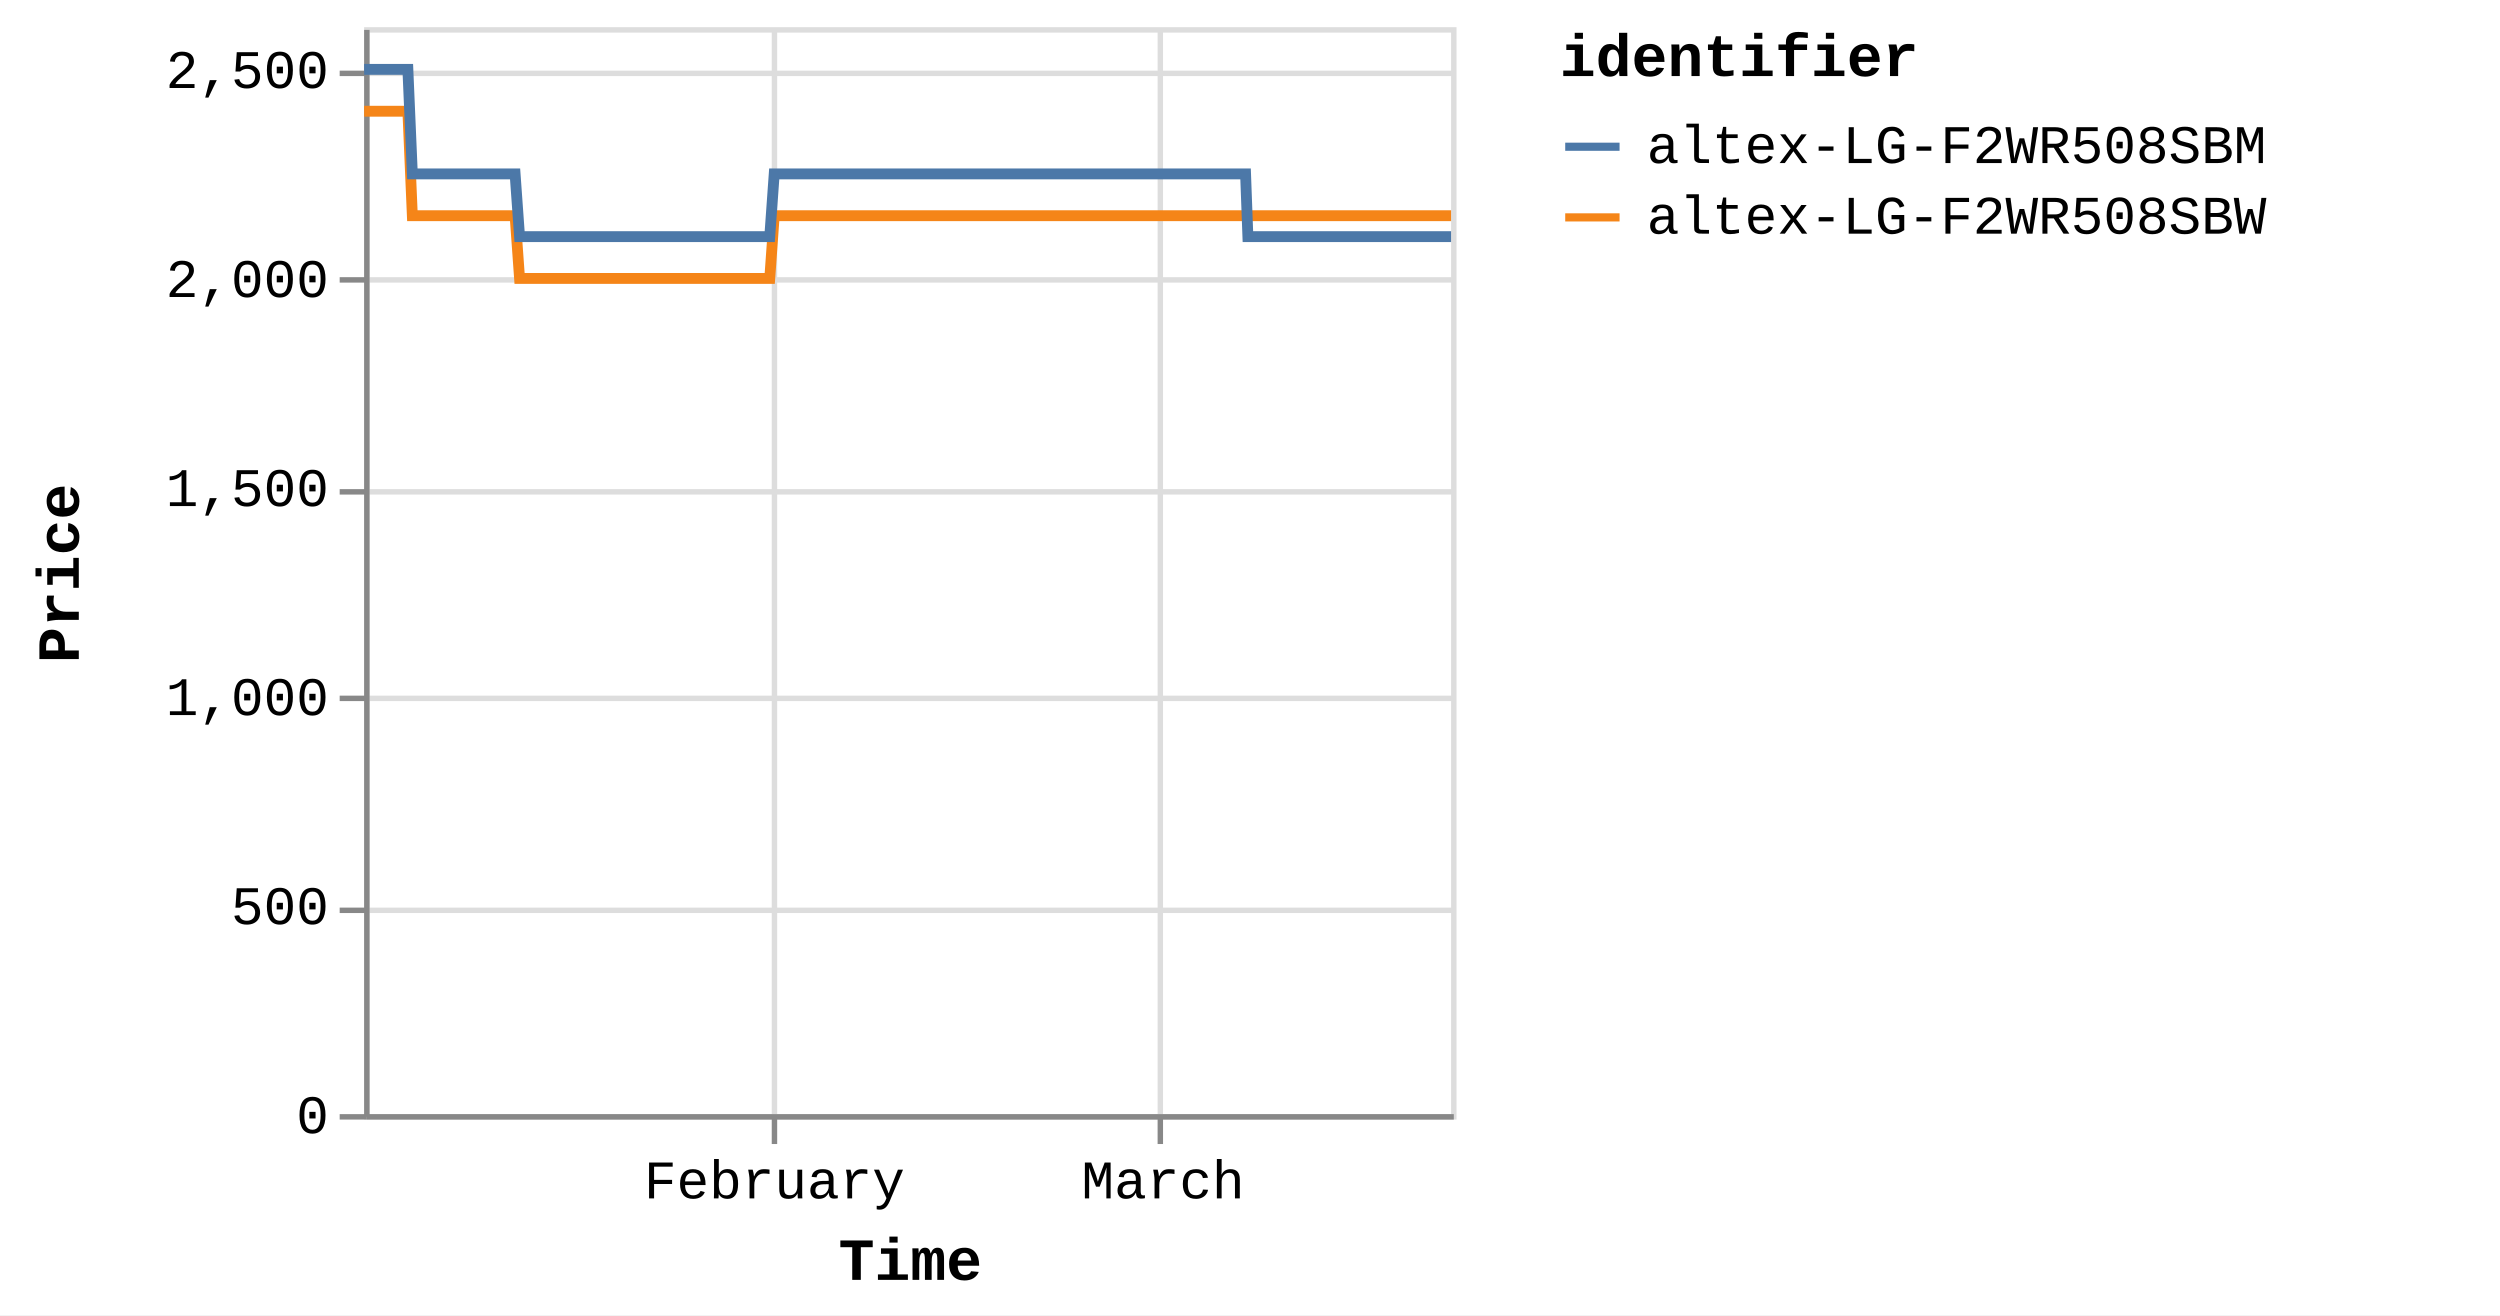
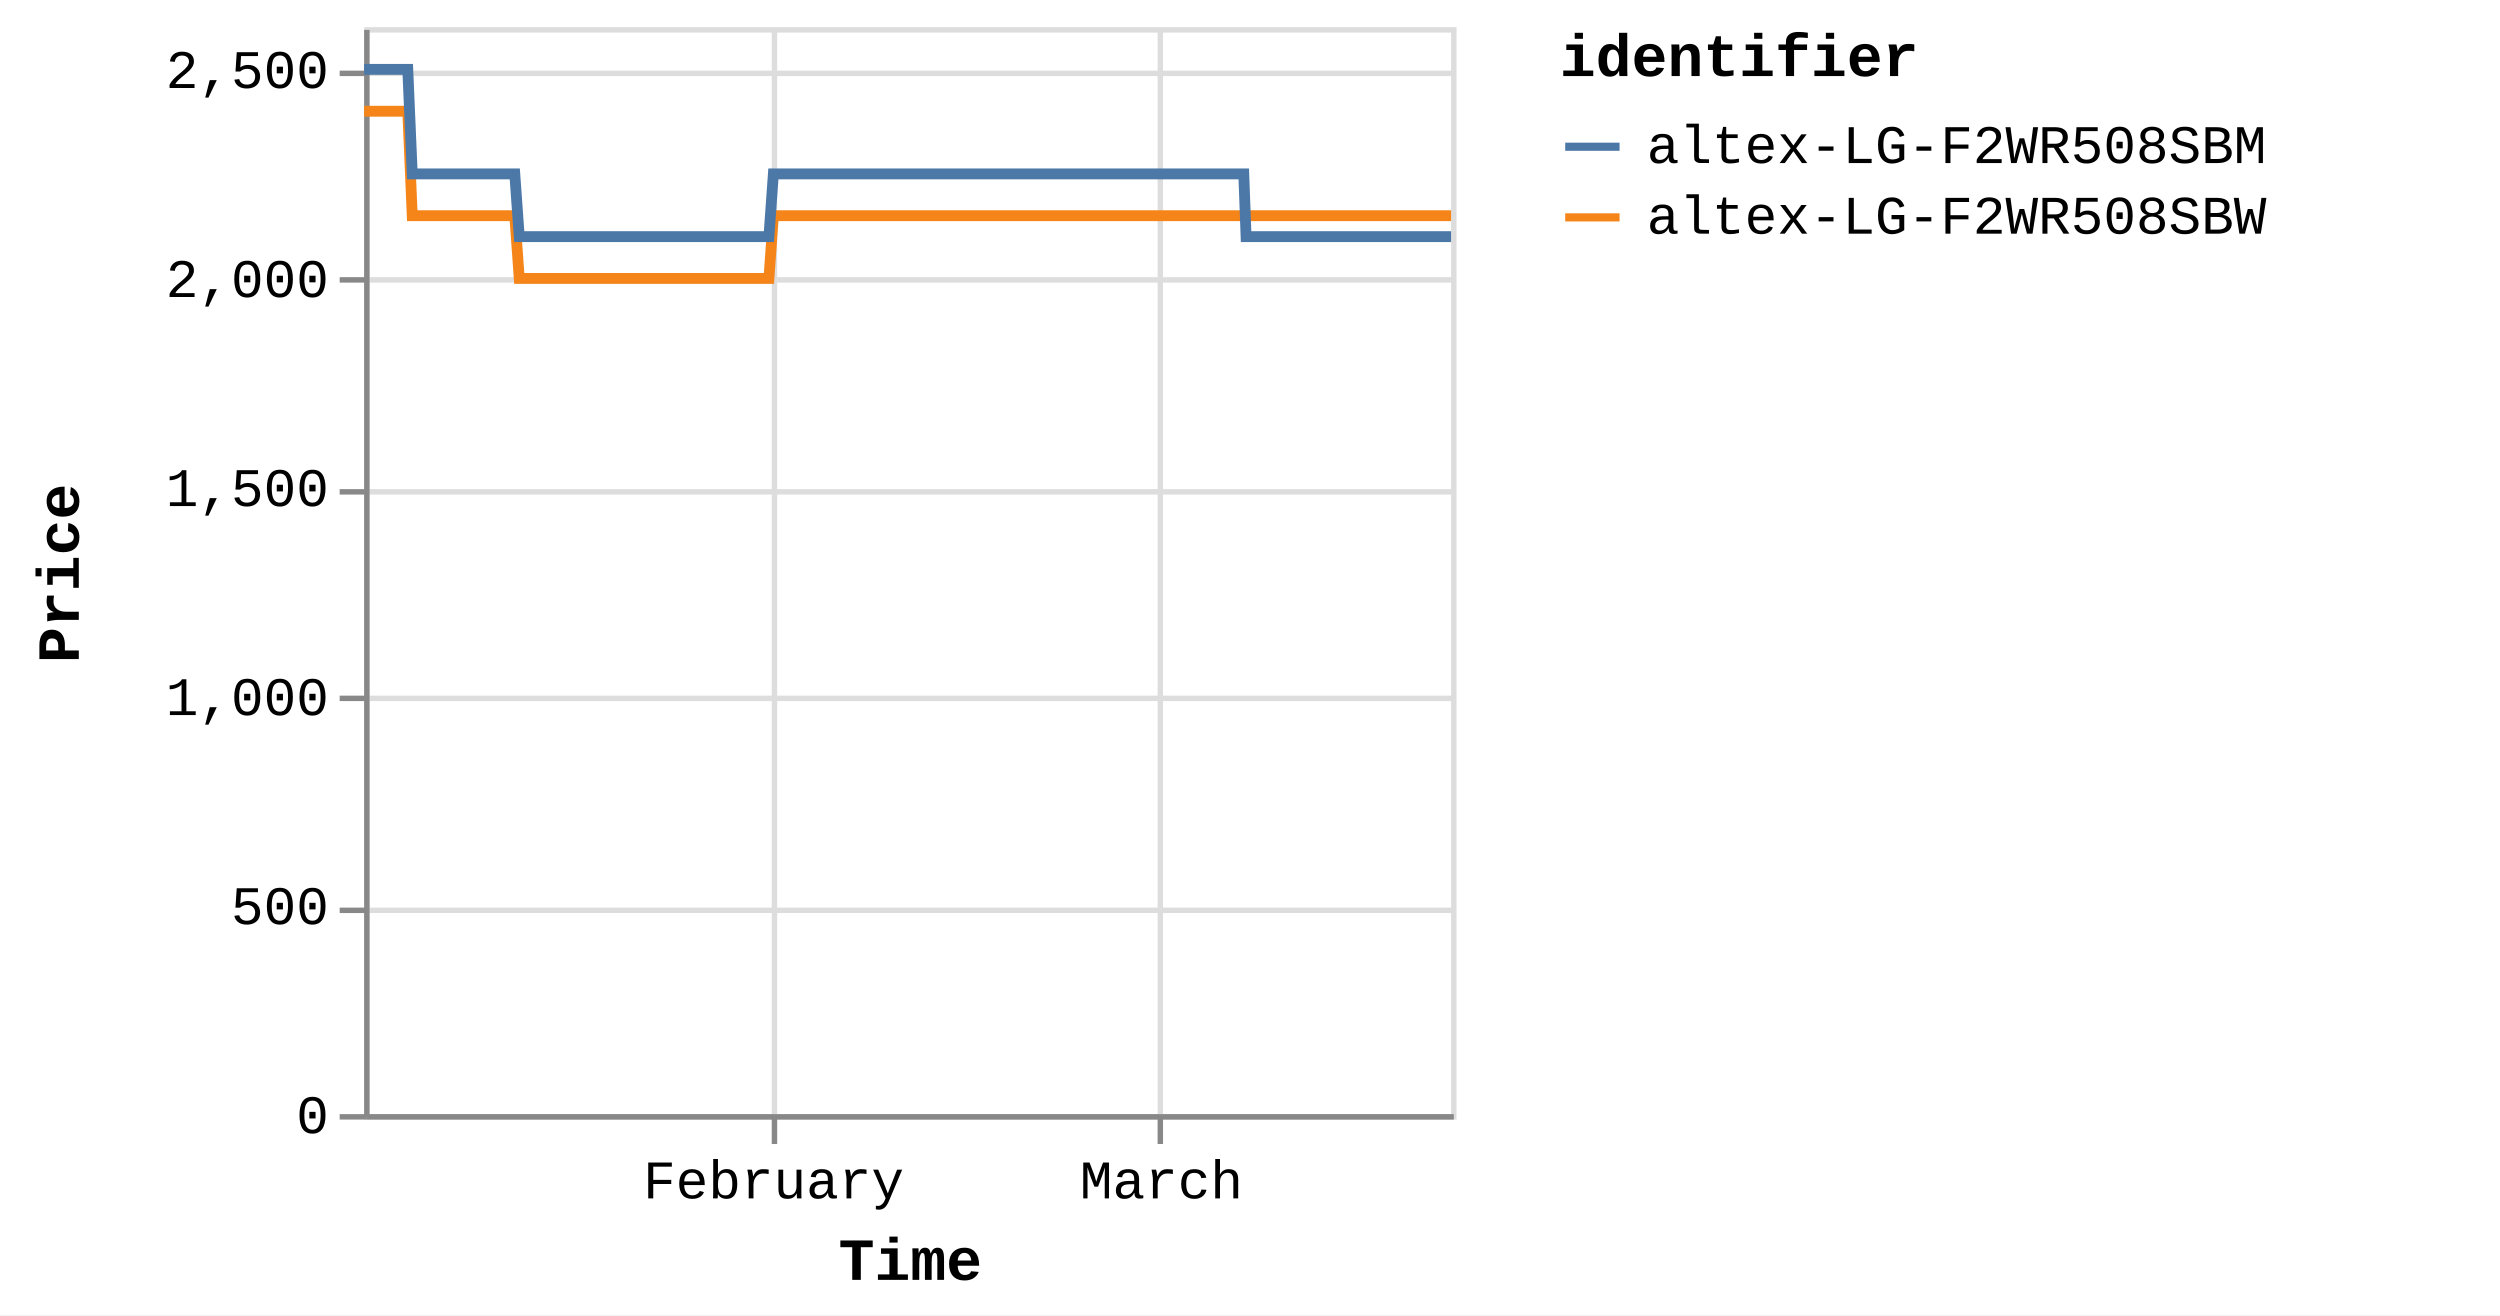
<svg xmlns="http://www.w3.org/2000/svg" version="1.1" class="marks" width="460" height="242" viewBox="0 0 460 242">
  <rect width="460" height="242" fill="white" />
  <g fill="none" stroke-miterlimit="10" transform="translate(67,5)">
    <g class="mark-group role-frame root" role="graphics-object" aria-roledescription="group mark container">
      <g transform="translate(0,0)">
        <path class="background" aria-hidden="true" d="M0.5,0.5h200v200h-200Z" stroke="#ddd" />
        <g>
          <g class="mark-group role-axis" aria-hidden="true">
            <g transform="translate(0.5,200.5)">
              <path class="background" aria-hidden="true" d="M0,0h0v0h0Z" pointer-events="none" />
              <g>
                <g class="mark-rule role-axis-grid" pointer-events="none">
                  <line transform="translate(75,-200)" x2="0" y2="200" stroke="#ddd" stroke-width="1" opacity="1" />
                  <line transform="translate(146,-200)" x2="0" y2="200" stroke="#ddd" stroke-width="1" opacity="1" />
                </g>
              </g>
              <path class="foreground" aria-hidden="true" d="" pointer-events="none" display="none" />
            </g>
          </g>
          <g class="mark-group role-axis" aria-hidden="true">
            <g transform="translate(0.5,0.5)">
              <path class="background" aria-hidden="true" d="M0,0h0v0h0Z" pointer-events="none" />
              <g>
                <g class="mark-rule role-axis-grid" pointer-events="none">
                  <line transform="translate(0,200)" x2="200" y2="0" stroke="#ddd" stroke-width="1" opacity="1" />
                  <line transform="translate(0,162)" x2="200" y2="0" stroke="#ddd" stroke-width="1" opacity="1" />
                  <line transform="translate(0,123)" x2="200" y2="0" stroke="#ddd" stroke-width="1" opacity="1" />
                  <line transform="translate(0,85)" x2="200" y2="0" stroke="#ddd" stroke-width="1" opacity="1" />
                  <line transform="translate(0,46)" x2="200" y2="0" stroke="#ddd" stroke-width="1" opacity="1" />
                  <line transform="translate(0,8)" x2="200" y2="0" stroke="#ddd" stroke-width="1" opacity="1" />
                </g>
              </g>
              <path class="foreground" aria-hidden="true" d="" pointer-events="none" display="none" />
            </g>
          </g>
-           <g class="mark-group role-axis" role="graphics-symbol" aria-roledescription="axis" aria-label="X-axis titled 'Time' for a time scale with values from Monday, 01 January 2024, 2:19:43 PM to Friday, 22 March 2024, 4:39:16 PM">
+           <g class="mark-group role-axis" role="graphics-symbol" aria-roledescription="axis" aria-label="X-axis titled 'Time' for a time scale with values from Monday, 01 January 2024, 2:19:43 PM to Friday, 22 March 2024, 8:38:42 PM">
            <g transform="translate(0.5,200.5)">
              <path class="background" aria-hidden="true" d="M0,0h0v0h0Z" pointer-events="none" />
              <g>
                <g class="mark-rule role-axis-tick" pointer-events="none">
                  <line transform="translate(75,0)" x2="0" y2="5" stroke="#888" stroke-width="1" opacity="1" />
                  <line transform="translate(146,0)" x2="0" y2="5" stroke="#888" stroke-width="1" opacity="1" />
                </g>
                <g class="mark-text role-axis-label" pointer-events="none">
-                   <text text-anchor="middle" transform="translate(74.97936,15)" font-family="Liberation Mono" font-size="10px" fill="#000" opacity="1">February</text>
-                   <text text-anchor="middle" transform="translate(146.4987,15)" font-family="Liberation Mono" font-size="10px" fill="#000" opacity="1">March</text>
+                   <text text-anchor="middle" transform="translate(74.82594,15)" font-family="Liberation Mono" font-size="10px" fill="#000" opacity="1">February</text>
+                   <text text-anchor="middle" transform="translate(146.199,15)" font-family="Liberation Mono" font-size="10px" fill="#000" opacity="1">March</text>
                </g>
                <g class="mark-rule role-axis-domain" pointer-events="none">
                  <line transform="translate(0,0)" x2="200" y2="0" stroke="#888" stroke-width="1" opacity="1" />
                </g>
                <g class="mark-text role-axis-title" pointer-events="none">
                  <text text-anchor="middle" transform="translate(100,30)" font-family="Liberation Mono" font-size="11px" font-weight="bold" fill="#000" opacity="1">Time</text>
                </g>
              </g>
              <path class="foreground" aria-hidden="true" d="" pointer-events="none" display="none" />
            </g>
          </g>
          <g class="mark-group role-axis" role="graphics-symbol" aria-roledescription="axis" aria-label="Y-axis titled 'Price' for a linear scale with values from 0 to 2,600">
            <g transform="translate(0.5,0.5)">
              <path class="background" aria-hidden="true" d="M0,0h0v0h0Z" pointer-events="none" />
              <g>
                <g class="mark-rule role-axis-tick" pointer-events="none">
                  <line transform="translate(0,200)" x2="-5" y2="0" stroke="#888" stroke-width="1" opacity="1" />
                  <line transform="translate(0,162)" x2="-5" y2="0" stroke="#888" stroke-width="1" opacity="1" />
                  <line transform="translate(0,123)" x2="-5" y2="0" stroke="#888" stroke-width="1" opacity="1" />
                  <line transform="translate(0,85)" x2="-5" y2="0" stroke="#888" stroke-width="1" opacity="1" />
                  <line transform="translate(0,46)" x2="-5" y2="0" stroke="#888" stroke-width="1" opacity="1" />
                  <line transform="translate(0,8)" x2="-5" y2="0" stroke="#888" stroke-width="1" opacity="1" />
                </g>
                <g class="mark-text role-axis-label" pointer-events="none">
                  <text text-anchor="end" transform="translate(-7,203)" font-family="Liberation Mono" font-size="10px" fill="#000" opacity="1">0</text>
                  <text text-anchor="end" transform="translate(-7,164.5385)" font-family="Liberation Mono" font-size="10px" fill="#000" opacity="1">500</text>
                  <text text-anchor="end" transform="translate(-7,126.0769)" font-family="Liberation Mono" font-size="10px" fill="#000" opacity="1">1,000</text>
                  <text text-anchor="end" transform="translate(-7,87.61538)" font-family="Liberation Mono" font-size="10px" fill="#000" opacity="1">1,500</text>
                  <text text-anchor="end" transform="translate(-7,49.15385)" font-family="Liberation Mono" font-size="10px" fill="#000" opacity="1">2,000</text>
                  <text text-anchor="end" transform="translate(-7,10.69231)" font-family="Liberation Mono" font-size="10px" fill="#000" opacity="1">2,500</text>
                </g>
                <g class="mark-rule role-axis-domain" pointer-events="none">
                  <line transform="translate(0,200)" x2="0" y2="-200" stroke="#888" stroke-width="1" opacity="1" />
                </g>
                <g class="mark-text role-axis-title" pointer-events="none">
                  <text text-anchor="middle" transform="translate(-51,100) rotate(-90) translate(0,-2)" font-family="Liberation Mono" font-size="11px" font-weight="bold" fill="#000" opacity="1">Price</text>
                </g>
              </g>
              <path class="foreground" aria-hidden="true" d="" pointer-events="none" display="none" />
            </g>
          </g>
          <g class="mark-group role-scope pathgroup" role="graphics-object" aria-roledescription="group mark container">
            <g transform="translate(0,0)">
              <path class="background" aria-hidden="true" d="M0,0h200v200h-200Z" />
              <g>
                <g class="mark-line role-mark marks" role="graphics-object" aria-roledescription="line mark container">
-                   <path aria-label="Time: Jan 01, 2024; Price: 2399; identifier: altex-LG-F2WR508SBW" role="graphics-symbol" aria-roledescription="line mark" d="M0,15.462L0.258,15.462L0.649,15.462L1.471,15.462L1.882,15.462L2.314,15.462L2.707,15.462L3.115,15.462L3.937,15.462L4.348,15.462L4.781,15.462L5.174,15.462L5.58,15.462L6.403,15.462L6.815,15.462L7.246,15.462L7.643,15.462L8.048,15.462L8.871,34.692L9.281,34.692L9.713,34.692L10.108,34.692L10.513,34.692L11.336,34.692L11.747,34.692L12.177,34.692L12.572,34.692L12.979,34.692L13.804,34.692L14.213,34.692L14.643,34.692L15.038,34.692L15.446,34.692L16.27,34.692L16.682,34.692L17.114,34.692L17.508,34.692L17.911,34.692L18.737,34.692L19.147,34.692L19.585,34.692L19.975,34.692L20.378,34.692L21.203,34.692L21.614,34.692L22.047,34.692L22.439,34.692L22.844,34.692L23.668,34.692L24.08,34.692L24.513,34.692L24.907,34.692L25.31,34.692L26.134,34.692L26.546,34.692L26.978,34.692L27.372,34.692L27.777,34.692L28.599,46.231L29.01,46.231L29.44,46.231L29.835,46.231L30.242,46.231L31.067,46.231L31.476,46.231L31.906,46.231L32.301,46.231L32.709,46.231L33.534,46.231L33.945,46.231L34.379,46.231L34.772,46.231L35.175,46.231L35.999,46.231L36.412,46.231L36.844,46.231L37.238,46.231L37.641,46.231L38.465,46.231L38.878,46.231L39.311,46.231L39.704,46.231L40.107,46.231L40.931,46.231L41.342,46.231L41.776,46.231L42.168,46.231L42.575,46.231L43.398,46.231L43.809,46.231L44.242,46.231L44.636,46.231L45.04,46.231L45.864,46.231L46.273,46.231L46.704,46.231L47.1,46.231L47.507,46.231L48.328,46.231L48.739,46.231L49.17,46.231L49.565,46.231L49.972,46.231L50.798,46.231L51.21,46.231L51.644,46.231L52.034,46.231L52.438,46.231L53.263,46.231L53.676,46.231L54.109,46.231L54.502,46.231L54.904,46.231L55.73,46.231L56.141,46.231L56.575,46.231L56.967,46.231L57.371,46.231L58.196,46.231L58.607,46.231L59.041,46.231L59.435,46.231L59.837,46.231L60.66,46.231L61.072,46.231L61.499,46.231L61.893,46.231L62.304,46.231L63.125,46.231L63.537,46.231L63.959,46.231L64.358,46.231L64.769,46.231L65.592,46.231L66.003,46.231L66.426,46.231L66.825,46.231L67.236,46.231L68.058,46.231L68.47,46.231L68.896,46.231L69.291,46.231L69.702,46.231L70.523,46.231L70.935,46.231L71.362,46.231L71.763,46.231L72.167,46.231L72.989,46.231L73.401,46.231L73.829,46.231L74.223,46.231L74.634,46.231L75.456,34.692L75.867,34.692L76.295,34.692L76.689,34.692L77.1,34.692L77.923,34.692L78.333,34.692L78.76,34.692L79.155,34.692L79.566,34.692L80.388,34.692L80.8,34.692L81.223,34.692L81.621,34.692L82.034,34.692L82.857,34.692L83.266,34.692L83.689,34.692L84.087,34.692L84.498,34.692L85.321,34.692L85.733,34.692L86.161,34.692L86.555,34.692L86.965,34.692L87.787,34.692L88.198,34.692L88.626,34.692L89.021,34.692L89.431,34.692L90.253,34.692L90.665,34.692L91.091,34.692L91.489,34.692L91.897,34.692L92.719,34.692L93.131,34.692L93.558,34.692L93.954,34.692L94.363,34.692L95.186,34.692L95.597,34.692L96.022,34.692L96.419,34.692L96.831,34.692L97.652,34.692L98.062,34.692L98.488,34.692L98.885,34.692L99.296,34.692L100.12,34.692L100.529,34.692L100.953,34.692L101.351,34.692L101.762,34.692L102.584,34.692L102.995,34.692L103.425,34.692L103.818,34.692L104.228,34.692L105.05,34.692L105.461,34.692L105.888,34.692L106.289,34.692L106.694,34.692L107.516,34.692L107.928,34.692L108.355,34.692L108.751,34.692L109.16,34.692L110.394,34.692L110.821,34.692L111.216,34.692L111.627,34.692L112.449,34.692L112.86,34.692L113.287,34.692L113.684,34.692L114.093,34.692L114.916,34.692L115.326,34.692L115.75,34.692L116.148,34.692L116.559,34.692L117.382,34.692L117.794,34.692L118.216,34.692L118.615,34.692L119.026,34.692L119.847,34.692L120.26,34.692L120.688,34.692L121.085,34.692L121.491,34.692L122.315,34.692L122.725,34.692L123.151,34.692L123.548,34.692L123.959,34.692L124.78,34.692L125.191,34.692L125.619,34.692L126.015,34.692L126.425,34.692L127.246,34.692L127.657,34.692L128.085,34.692L128.481,34.692L128.891,34.692L129.712,34.692L130.123,34.692L130.549,34.692L130.945,34.692L131.359,34.692L132.178,34.692L132.589,34.692L133.013,34.692L133.411,34.692L133.822,34.692L134.644,34.692L135.056,34.692L135.479,34.692L135.88,34.692L136.288,34.692L137.11,34.692L137.523,34.692L137.95,34.692L138.345,34.692L138.754,34.692L139.577,34.692L139.988,34.692L140.415,34.692L140.812,34.692L141.221,34.692L142.043,34.692L142.454,34.692L142.881,34.692L143.278,34.692L143.687,34.692L144.509,34.692L144.92,34.692L145.346,34.692L145.742,34.692L146.153,34.692L146.975,34.692L147.388,34.692L147.814,34.692L148.209,34.692L148.62,34.692L149.442,34.692L149.853,34.692L150.279,34.692L150.675,34.692L151.086,34.692L151.908,34.692L152.318,34.692L152.743,34.692L153.141,34.692L153.552,34.692L154.412,34.692L154.973,34.692L155.219,34.692L155.61,34.692L156.018,34.692L156.84,34.692L157.251,34.692L157.681,34.692L158.074,34.692L158.484,34.692L159.306,34.692L159.721,34.692L160.146,34.692L160.543,34.692L160.95,34.692L161.772,34.692L162.184,34.692L162.611,34.692L163.006,34.692L163.417,34.692L164.239,34.692L164.656,34.692L165.077,34.692L165.471,34.692L165.882,34.692L166.705,34.692L167.116,34.692L167.538,34.692L167.94,34.692L168.348,34.692L169.171,34.692L169.585,34.692L170.005,34.692L170.405,34.692L170.815,34.692L171.639,34.692L172.048,34.692L172.477,34.692L172.873,34.692L173.282,34.692L174.104,34.692L174.514,34.692L174.943,34.692L175.34,34.692L175.747,34.692L176.57,34.692L176.984,34.692L177.41,34.692L177.803,34.692L178.214,34.692L179.036,34.692L179.447,34.692L179.876,34.692L180.27,34.692L180.68,34.692L181.502,34.692L181.916,34.692L182.34,34.692L182.736,34.692L183.146,34.692L183.968,34.692L184.381,34.692L184.805,34.692L185.202,34.692L185.614,34.692L186.434,34.692L186.848,34.692L187.27,34.692L187.667,34.692L188.079,34.692L188.9,34.692L189.312,34.692L189.743,34.692L190.138,34.692L190.547,34.692L191.368,34.692L191.778,34.692L192.205,34.692L192.605,34.692L193.01,34.692L193.833,34.692L194.245,34.692L194.672,34.692L195.071,34.692L195.479,34.692L196.299,34.692L196.712,34.692L197.14,34.692L197.538,34.692L197.944,34.692L198.766,34.692L199.176,34.692L199.604,34.692L200,34.692" stroke="#f58518" stroke-width="2" />
+                   <path aria-label="Time: Jan 01, 2024; Price: 2399; identifier: altex-LG-F2WR508SBW" role="graphics-symbol" aria-roledescription="line mark" d="M0,15.462L0.258,15.462L0.647,15.462L1.468,15.462L1.878,15.462L2.31,15.462L2.701,15.462L3.108,15.462L3.929,15.462L4.339,15.462L4.771,15.462L5.163,15.462L5.569,15.462L6.39,15.462L6.801,15.462L7.232,15.462L7.627,15.462L8.031,15.462L8.853,34.692L9.262,34.692L9.693,34.692L10.087,34.692L10.492,34.692L11.313,34.692L11.723,34.692L12.152,34.692L12.546,34.692L12.953,34.692L13.776,34.692L14.184,34.692L14.613,34.692L15.008,34.692L15.414,34.692L16.237,34.692L16.648,34.692L17.079,34.692L17.472,34.692L17.875,34.692L18.698,34.692L19.108,34.692L19.545,34.692L19.934,34.692L20.336,34.692L21.159,34.692L21.57,34.692L22.001,34.692L22.393,34.692L22.797,34.692L23.62,34.692L24.03,34.692L24.463,34.692L24.856,34.692L25.259,34.692L26.081,34.692L26.492,34.692L26.922,34.692L27.316,34.692L27.72,34.692L28.541,46.231L28.95,46.231L29.38,46.231L29.774,46.231L30.18,46.231L31.004,46.231L31.411,46.231L31.841,46.231L32.235,46.231L32.642,46.231L33.465,46.231L33.876,46.231L34.309,46.231L34.701,46.231L35.103,46.231L35.925,46.231L36.337,46.231L36.769,46.231L37.162,46.231L37.564,46.231L38.386,46.231L38.798,46.231L39.231,46.231L39.622,46.231L40.025,46.231L40.847,46.231L41.258,46.231L41.691,46.231L42.082,46.231L42.487,46.231L43.309,46.231L43.72,46.231L44.152,46.231L44.545,46.231L44.947,46.231L45.77,46.231L46.178,46.231L46.608,46.231L47.004,46.231L47.409,46.231L48.229,46.231L48.639,46.231L49.069,46.231L49.464,46.231L49.87,46.231L50.694,46.231L51.105,46.231L51.538,46.231L51.928,46.231L52.331,46.231L53.154,46.231L53.566,46.231L53.998,46.231L54.391,46.231L54.792,46.231L55.616,46.231L56.027,46.231L56.459,46.231L56.851,46.231L57.254,46.231L58.077,46.231L58.487,46.231L58.92,46.231L59.314,46.231L59.714,46.231L60.536,46.231L60.948,46.231L61.373,46.231L61.766,46.231L62.177,46.231L62.996,46.231L63.407,46.231L63.828,46.231L64.226,46.231L64.636,46.231L65.457,46.231L65.868,46.231L66.291,46.231L66.688,46.231L67.098,46.231L67.918,46.231L68.33,46.231L68.755,46.231L69.15,46.231L69.559,46.231L70.379,46.231L70.789,46.231L71.216,46.231L71.616,46.231L72.02,46.231L72.84,46.231L73.251,46.231L73.678,46.231L74.071,46.231L74.481,46.231L75.301,34.692L75.712,34.692L76.139,34.692L76.532,34.692L76.942,34.692L77.763,34.692L78.173,34.692L78.599,34.692L78.993,34.692L79.403,34.692L80.224,34.692L80.634,34.692L81.057,34.692L81.454,34.692L81.866,34.692L82.687,34.692L83.096,34.692L83.518,34.692L83.915,34.692L84.325,34.692L85.146,34.692L85.558,34.692L85.985,34.692L86.378,34.692L86.787,34.692L87.607,34.692L88.017,34.692L88.445,34.692L88.839,34.692L89.248,34.692L90.068,34.692L90.479,34.692L90.905,34.692L91.302,34.692L91.709,34.692L92.53,34.692L92.941,34.692L93.366,34.692L93.762,34.692L94.17,34.692L94.991,34.692L95.402,34.692L95.826,34.692L96.222,34.692L96.633,34.692L97.452,34.692L97.862,34.692L98.286,34.692L98.682,34.692L99.093,34.692L99.915,34.692L100.324,34.692L100.746,34.692L101.144,34.692L101.554,34.692L102.375,34.692L102.784,34.692L103.213,34.692L103.606,34.692L104.015,34.692L104.835,34.692L105.245,34.692L105.671,34.692L106.072,34.692L106.476,34.692L107.296,34.692L107.707,34.692L108.134,34.692L108.528,34.692L108.937,34.692L110.168,34.692L110.594,34.692L110.989,34.692L111.399,34.692L112.219,34.692L112.629,34.692L113.056,34.692L113.452,34.692L113.86,34.692L114.681,34.692L115.09,34.692L115.513,34.692L115.91,34.692L116.32,34.692L117.141,34.692L117.553,34.692L117.975,34.692L118.372,34.692L118.782,34.692L119.602,34.692L120.014,34.692L120.441,34.692L120.838,34.692L121.243,34.692L122.065,34.692L122.474,34.692L122.899,34.692L123.295,34.692L123.705,34.692L124.524,34.692L124.935,34.692L125.362,34.692L125.757,34.692L126.166,34.692L126.986,34.692L127.395,34.692L127.823,34.692L128.218,34.692L128.627,34.692L129.447,34.692L129.857,34.692L130.282,34.692L130.677,34.692L131.09,34.692L131.908,34.692L132.318,34.692L132.74,34.692L133.138,34.692L133.548,34.692L134.369,34.692L134.78,34.692L135.202,34.692L135.602,34.692L136.009,34.692L136.83,34.692L137.242,34.692L137.667,34.692L138.062,34.692L138.471,34.692L139.291,34.692L139.702,34.692L140.127,34.692L140.523,34.692L140.932,34.692L141.753,34.692L142.163,34.692L142.589,34.692L142.985,34.692L143.393,34.692L144.214,34.692L144.623,34.692L145.048,34.692L145.444,34.692L145.854,34.692L146.674,34.692L147.086,34.692L147.512,34.692L147.906,34.692L148.316,34.692L149.136,34.692L149.546,34.692L149.972,34.692L150.366,34.692L150.777,34.692L151.597,34.692L152.007,34.692L152.43,34.692L152.827,34.692L153.238,34.692L154.096,34.692L154.656,34.692L154.901,34.692L155.291,34.692L155.699,34.692L156.519,34.692L156.929,34.692L157.358,34.692L157.75,34.692L158.16,34.692L158.98,34.692L159.394,34.692L159.819,34.692L160.214,34.692L160.621,34.692L161.441,34.692L161.853,34.692L162.278,34.692L162.672,34.692L163.083,34.692L163.903,34.692L164.319,34.692L164.739,34.692L165.133,34.692L165.543,34.692L166.364,34.692L166.774,34.692L167.196,34.692L167.596,34.692L168.004,34.692L168.825,34.692L169.238,34.692L169.657,34.692L170.057,34.692L170.465,34.692L171.288,34.692L171.696,34.692L172.124,34.692L172.52,34.692L172.927,34.692L173.748,34.692L174.157,34.692L174.585,34.692L174.981,34.692L175.388,34.692L176.209,34.692L176.621,34.692L177.047,34.692L177.439,34.692L177.849,34.692L178.669,34.692L179.08,34.692L179.508,34.692L179.902,34.692L180.31,34.692L181.13,34.692L181.544,34.692L181.967,34.692L182.362,34.692L182.771,34.692L183.592,34.692L184.004,34.692L184.427,34.692L184.823,34.692L185.234,34.692L186.053,34.692L186.466,34.692L186.887,34.692L187.283,34.692L187.694,34.692L188.514,34.692L188.924,34.692L189.355,34.692L189.749,34.692L190.157,34.692L190.976,34.692L191.386,34.692L191.812,34.692L192.211,34.692L192.615,34.692L193.436,34.692L193.847,34.692L194.274,34.692L194.672,34.692L195.079,34.692L195.898,34.692L196.309,34.692L196.737,34.692L197.134,34.692L197.538,34.692L198.359,34.692L198.769,34.692L199.196,34.692L199.591,34.692L200,34.692" stroke="#f58518" stroke-width="2" />
                </g>
              </g>
              <path class="foreground" aria-hidden="true" d="" display="none" />
            </g>
            <g transform="translate(0,0)">
              <path class="background" aria-hidden="true" d="M0,0h200v200h-200Z" />
              <g>
                <g class="mark-line role-mark marks" role="graphics-object" aria-roledescription="line mark container">
-                   <path aria-label="Time: Jan 01, 2024; Price: 2499; identifier: altex-LG-F2WR508SBM" role="graphics-symbol" aria-roledescription="line mark" d="M0,7.769L0.258,7.769L0.649,7.769L1.471,7.769L1.882,7.769L2.314,7.769L2.707,7.769L3.115,7.769L3.937,7.769L4.349,7.769L4.781,7.769L5.174,7.769L5.58,7.769L6.403,7.769L6.815,7.769L7.246,7.769L7.643,7.769L8.048,7.769L8.871,27L9.281,27L9.713,27L10.108,27L10.513,27L11.336,27L11.747,27L12.177,27L12.572,27L12.979,27L13.804,27L14.213,27L14.643,27L15.038,27L15.446,27L16.27,27L16.682,27L17.114,27L17.508,27L17.911,27L18.737,27L19.147,27L19.585,27L19.975,27L20.378,27L21.203,27L21.614,27L22.047,27L22.439,27L22.844,27L23.668,27L24.08,27L24.514,27L24.907,27L25.31,27L26.134,27L26.546,27L26.978,27L27.372,27L27.777,27L28.599,38.538L29.01,38.538L29.44,38.538L29.835,38.538L30.242,38.538L31.067,38.538L31.476,38.538L31.906,38.538L32.301,38.538L32.709,38.538L33.534,38.538L33.945,38.538L34.379,38.538L34.772,38.538L35.175,38.538L35.999,38.538L36.412,38.538L36.845,38.538L37.239,38.538L37.641,38.538L38.465,38.538L38.878,38.538L39.311,38.538L39.704,38.538L40.107,38.538L40.931,38.538L41.343,38.538L41.776,38.538L42.168,38.538L42.575,38.538L43.398,38.538L43.809,38.538L44.242,38.538L44.637,38.538L45.04,38.538L45.864,38.538L46.273,38.538L46.704,38.538L47.101,38.538L47.507,38.538L48.328,38.538L48.739,38.538L49.17,38.538L49.565,38.538L49.972,38.538L50.798,38.538L51.21,38.538L51.644,38.538L52.034,38.538L52.439,38.538L53.263,38.538L53.676,38.538L54.109,38.538L54.503,38.538L54.905,38.538L55.73,38.538L56.142,38.538L56.575,38.538L56.968,38.538L57.371,38.538L58.197,38.538L58.607,38.538L59.041,38.538L59.435,38.538L59.837,38.538L60.66,38.538L61.073,38.538L61.499,38.538L61.893,38.538L62.304,38.538L63.125,38.538L63.537,38.538L63.959,38.538L64.358,38.538L64.769,38.538L65.592,38.538L66.003,38.538L66.427,38.538L66.825,38.538L67.236,38.538L68.058,38.538L68.47,38.538L68.896,38.538L69.292,38.538L69.702,38.538L70.523,38.538L70.935,38.538L71.362,38.538L71.763,38.538L72.167,38.538L72.99,38.538L73.401,38.538L73.829,38.538L74.223,38.538L74.634,38.538L75.456,27L75.867,27L76.295,27L76.689,27L77.1,27L77.923,27L78.333,27L78.761,27L79.155,27L79.566,27L80.389,27L80.8,27L81.223,27L81.622,27L82.034,27L82.857,27L83.267,27L83.689,27L84.087,27L84.498,27L85.321,27L85.733,27L86.161,27L86.555,27L86.965,27L87.787,27L88.198,27L88.626,27L89.021,27L89.431,27L90.253,27L90.665,27L91.092,27L91.489,27L91.898,27L92.719,27L93.132,27L93.558,27L93.954,27L94.363,27L95.186,27L95.597,27L96.022,27L96.42,27L96.831,27L97.652,27L98.063,27L98.488,27L98.885,27L99.296,27L100.12,27L100.529,27L100.953,27L101.351,27L101.762,27L102.585,27L102.995,27L103.425,27L103.818,27L104.228,27L105.05,27L105.461,27L105.888,27L106.29,27L106.695,27L107.516,27L107.928,27L108.356,27L108.751,27L109.16,27L110.394,27L110.821,27L111.216,27L111.627,27L112.449,27L112.86,27L113.288,27L113.684,27L114.093,27L114.916,27L115.326,27L115.75,27L116.148,27L116.559,27L117.382,27L117.794,27L118.216,27L118.615,27L119.026,27L119.847,27L120.26,27L120.688,27L121.086,27L121.491,27L122.315,27L122.725,27L123.151,27L123.548,27L123.959,27L124.78,27L125.191,27L125.619,27L126.015,27L126.425,27L127.246,27L127.657,27L128.085,27L128.481,27L128.891,27L129.712,27L130.123,27L130.549,27L130.945,27L131.359,27L132.179,27L132.589,27L133.013,27L133.411,27L133.822,27L134.644,27L135.056,27L135.479,27L135.88,27L136.288,27L137.111,27L137.523,27L137.95,27L138.345,27L138.755,27L139.577,27L139.989,27L140.415,27L140.812,27L141.221,27L142.043,27L142.454,27L142.881,27L143.278,27L143.688,27L144.509,27L144.92,27L145.346,27L145.742,27L146.153,27L146.975,27L147.388,27L147.814,27L148.209,27L148.62,27L149.442,27L149.853,27L150.279,27L150.675,27L151.086,27L151.908,27L152.319,27L152.743,27L153.141,27L153.552,27L154.412,27L154.973,27L155.219,27L155.61,27L156.019,27L156.84,27L157.251,27L157.681,27L158.074,27L158.484,27L159.306,27L159.721,27L160.147,27L160.543,27L160.95,27L161.772,27L162.185,27L162.611,38.538L163.006,38.538L163.417,38.538L164.239,38.538L164.656,38.538L165.077,38.538L165.471,38.538L165.883,38.538L166.706,38.538L167.116,38.538L167.539,38.538L167.94,38.538L168.349,38.538L169.171,38.538L169.585,38.538L170.005,38.538L170.405,38.538L170.815,38.538L171.639,38.538L172.048,38.538L172.477,38.538L172.873,38.538L173.282,38.538L174.104,38.538L174.514,38.538L174.943,38.538L175.34,38.538L175.747,38.538L176.57,38.538L176.984,38.538L177.41,38.538L177.803,38.538L178.214,38.538L179.036,38.538L179.447,38.538L179.876,38.538L180.271,38.538L180.68,38.538L181.502,38.538L181.916,38.538L182.341,38.538L182.736,38.538L183.146,38.538L183.968,38.538L184.381,38.538L184.805,38.538L185.202,38.538L185.614,38.538L186.434,38.538L186.848,38.538L187.271,38.538L187.667,38.538L188.079,38.538L188.9,38.538L189.312,38.538L189.743,38.538L190.138,38.538L190.547,38.538L191.368,38.538L191.778,38.538L192.205,38.538L192.605,38.538L193.01,38.538L193.833,38.538L194.245,38.538L194.672,38.538L195.071,38.538L195.479,38.538L196.299,38.538L196.712,38.538L197.14,38.538L197.538,38.538L197.944,38.538L198.766,38.538L199.176,38.538L199.604,38.538L200,38.538" stroke="#4c78a8" stroke-width="2" />
+                   <path aria-label="Time: Jan 01, 2024; Price: 2499; identifier: altex-LG-F2WR508SBM" role="graphics-symbol" aria-roledescription="line mark" d="M0,7.769L0.258,7.769L0.647,7.769L1.468,7.769L1.879,7.769L2.31,7.769L2.702,7.769L3.108,7.769L3.929,7.769L4.34,7.769L4.771,7.769L5.163,7.769L5.569,7.769L6.39,7.769L6.801,7.769L7.232,7.769L7.627,7.769L8.031,7.769L8.853,27L9.262,27L9.693,27L10.087,27L10.492,27L11.313,27L11.723,27L12.152,27L12.546,27L12.953,27L13.776,27L14.184,27L14.613,27L15.008,27L15.414,27L16.237,27L16.648,27L17.079,27L17.472,27L17.875,27L18.699,27L19.108,27L19.545,27L19.934,27L20.336,27L21.159,27L21.57,27L22.002,27L22.393,27L22.797,27L23.62,27L24.03,27L24.463,27L24.856,27L25.259,27L26.081,27L26.492,27L26.923,27L27.316,27L27.72,27L28.541,38.538L28.95,38.538L29.38,38.538L29.774,38.538L30.181,38.538L31.004,38.538L31.411,38.538L31.841,38.538L32.235,38.538L32.642,38.538L33.465,38.538L33.876,38.538L34.309,38.538L34.701,38.538L35.103,38.538L35.925,38.538L36.337,38.538L36.769,38.538L37.163,38.538L37.564,38.538L38.387,38.538L38.798,38.538L39.231,38.538L39.623,38.538L40.025,38.538L40.847,38.538L41.258,38.538L41.691,38.538L42.082,38.538L42.488,38.538L43.309,38.538L43.72,38.538L44.152,38.538L44.545,38.538L44.948,38.538L45.77,38.538L46.178,38.538L46.608,38.538L47.004,38.538L47.409,38.538L48.23,38.538L48.64,38.538L49.069,38.538L49.464,38.538L49.87,38.538L50.694,38.538L51.105,38.538L51.538,38.538L51.928,38.538L52.331,38.538L53.154,38.538L53.566,38.538L53.999,38.538L54.391,38.538L54.792,38.538L55.616,38.538L56.027,38.538L56.459,38.538L56.851,38.538L57.254,38.538L58.078,38.538L58.487,38.538L58.921,38.538L59.314,38.538L59.715,38.538L60.536,38.538L60.948,38.538L61.373,38.538L61.767,38.538L62.177,38.538L62.996,38.538L63.407,38.538L63.828,38.538L64.227,38.538L64.636,38.538L65.457,38.538L65.868,38.538L66.291,38.538L66.688,38.538L67.098,38.538L67.919,38.538L68.33,38.538L68.755,38.538L69.15,38.538L69.56,38.538L70.379,38.538L70.789,38.538L71.216,38.538L71.616,38.538L72.02,38.538L72.84,38.538L73.251,38.538L73.678,38.538L74.071,38.538L74.481,38.538L75.302,27L75.712,27L76.139,27L76.532,27L76.942,27L77.763,27L78.173,27L78.599,27L78.993,27L79.404,27L80.224,27L80.634,27L81.057,27L81.454,27L81.866,27L82.687,27L83.096,27L83.518,27L83.915,27L84.326,27L85.146,27L85.558,27L85.985,27L86.378,27L86.787,27L87.607,27L88.018,27L88.445,27L88.839,27L89.248,27L90.068,27L90.479,27L90.905,27L91.302,27L91.709,27L92.53,27L92.941,27L93.366,27L93.762,27L94.17,27L94.991,27L95.402,27L95.826,27L96.222,27L96.633,27L97.452,27L97.862,27L98.286,27L98.682,27L99.093,27L99.915,27L100.324,27L100.746,27L101.144,27L101.554,27L102.375,27L102.784,27L103.213,27L103.606,27L104.015,27L104.835,27L105.246,27L105.672,27L106.072,27L106.476,27L107.296,27L107.707,27L108.134,27L108.528,27L108.937,27L110.168,27L110.595,27L110.989,27L111.399,27L112.219,27L112.629,27L113.056,27L113.452,27L113.86,27L114.681,27L115.09,27L115.513,27L115.91,27L116.321,27L117.141,27L117.553,27L117.975,27L118.372,27L118.782,27L119.602,27L120.014,27L120.441,27L120.838,27L121.243,27L122.065,27L122.474,27L122.899,27L123.295,27L123.705,27L124.524,27L124.935,27L125.362,27L125.757,27L126.166,27L126.986,27L127.396,27L127.823,27L128.218,27L128.627,27L129.447,27L129.857,27L130.282,27L130.677,27L131.09,27L131.908,27L132.318,27L132.741,27L133.138,27L133.548,27L134.369,27L134.78,27L135.202,27L135.602,27L136.009,27L136.83,27L137.242,27L137.667,27L138.062,27L138.471,27L139.291,27L139.702,27L140.127,27L140.524,27L140.932,27L141.753,27L142.163,27L142.589,27L142.985,27L143.394,27L144.214,27L144.623,27L145.048,27L145.444,27L145.854,27L146.674,27L147.086,27L147.512,27L147.906,27L148.316,27L149.136,27L149.546,27L149.972,27L150.366,27L150.777,27L151.597,27L152.007,27L152.43,27L152.827,27L153.238,27L154.096,27L154.656,27L154.901,27L155.291,27L155.699,27L156.519,27L156.929,27L157.358,27L157.75,27L158.16,27L158.98,27L159.394,27L159.819,27L160.214,27L160.621,27L161.441,27L161.853,27L162.278,38.538L162.672,38.538L163.083,38.538L163.903,38.538L164.319,38.538L164.739,38.538L165.133,38.538L165.543,38.538L166.364,38.538L166.774,38.538L167.196,38.538L167.597,38.538L168.004,38.538L168.825,38.538L169.238,38.538L169.657,38.538L170.057,38.538L170.465,38.538L171.288,38.538L171.696,38.538L172.124,38.538L172.52,38.538L172.927,38.538L173.748,38.538L174.157,38.538L174.585,38.538L174.982,38.538L175.388,38.538L176.209,38.538L176.621,38.538L177.047,38.538L177.439,38.538L177.849,38.538L178.669,38.538L179.08,38.538L179.508,38.538L179.902,38.538L180.31,38.538L181.13,38.538L181.544,38.538L181.967,38.538L182.363,38.538L182.771,38.538L183.592,38.538L184.004,38.538L184.427,38.538L184.823,38.538L185.234,38.538L186.053,38.538L186.466,38.538L186.887,38.538L187.283,38.538L187.694,38.538L188.514,38.538L188.924,38.538L189.355,38.538L189.749,38.538L190.157,38.538L190.977,38.538L191.386,38.538L191.812,38.538L192.211,38.538L192.616,38.538L193.436,38.538L193.848,38.538L194.274,38.538L194.672,38.538L195.079,38.538L195.898,38.538L196.309,38.538L196.737,38.538L197.134,38.538L197.539,38.538L198.359,38.538L198.769,38.538L199.196,38.538L199.591,38.538L200,38.538" stroke="#4c78a8" stroke-width="2" />
                </g>
              </g>
              <path class="foreground" aria-hidden="true" d="" display="none" />
            </g>
          </g>
          <g class="mark-group role-legend" role="graphics-symbol" aria-roledescription="legend" aria-label="Symbol legend titled 'identifier' for stroke color with 2 values: altex-LG-F2WR508SBM, altex-LG-F2WR508SBW">
            <g transform="translate(220,0)">
              <path class="background" aria-hidden="true" d="M0,0h168v40h-168Z" pointer-events="none" />
              <g>
                <g class="mark-group role-legend-entry">
                  <g transform="translate(0,16)">
                    <path class="background" aria-hidden="true" d="M0,0h0v0h0Z" pointer-events="none" />
                    <g>
                      <g class="mark-group role-scope" role="graphics-object" aria-roledescription="group mark container">
                        <g transform="translate(0,0)">
                          <path class="background" aria-hidden="true" d="M0,0h168v11h-168Z" pointer-events="none" opacity="1" />
                          <g>
                            <g class="mark-symbol role-legend-symbol" pointer-events="none">
                              <path transform="translate(6,6)" d="M-5,0L5,0" stroke="#4c78a8" stroke-width="1.5" opacity="1" />
                            </g>
                            <g class="mark-text role-legend-label" pointer-events="none">
                              <text text-anchor="start" transform="translate(16,9)" font-family="Liberation Mono" font-size="10px" fill="#000" opacity="1">altex-LG-F2WR508SBM</text>
                            </g>
                          </g>
                          <path class="foreground" aria-hidden="true" d="" pointer-events="none" display="none" />
                        </g>
                        <g transform="translate(0,13)">
                          <path class="background" aria-hidden="true" d="M0,0h168v11h-168Z" pointer-events="none" opacity="1" />
                          <g>
                            <g class="mark-symbol role-legend-symbol" pointer-events="none">
                              <path transform="translate(6,6)" d="M-5,0L5,0" stroke="#f58518" stroke-width="1.5" opacity="1" />
                            </g>
                            <g class="mark-text role-legend-label" pointer-events="none">
                              <text text-anchor="start" transform="translate(16,9)" font-family="Liberation Mono" font-size="10px" fill="#000" opacity="1">altex-LG-F2WR508SBW</text>
                            </g>
                          </g>
                          <path class="foreground" aria-hidden="true" d="" pointer-events="none" display="none" />
                        </g>
                      </g>
                    </g>
                    <path class="foreground" aria-hidden="true" d="" pointer-events="none" display="none" />
                  </g>
                </g>
                <g class="mark-text role-legend-title" pointer-events="none">
                  <text text-anchor="start" transform="translate(0,9)" font-family="Liberation Mono" font-size="11px" font-weight="bold" fill="#000" opacity="1">identifier</text>
                </g>
              </g>
              <path class="foreground" aria-hidden="true" d="" pointer-events="none" display="none" />
            </g>
          </g>
        </g>
        <path class="foreground" aria-hidden="true" d="" display="none" />
      </g>
    </g>
  </g>
</svg>
